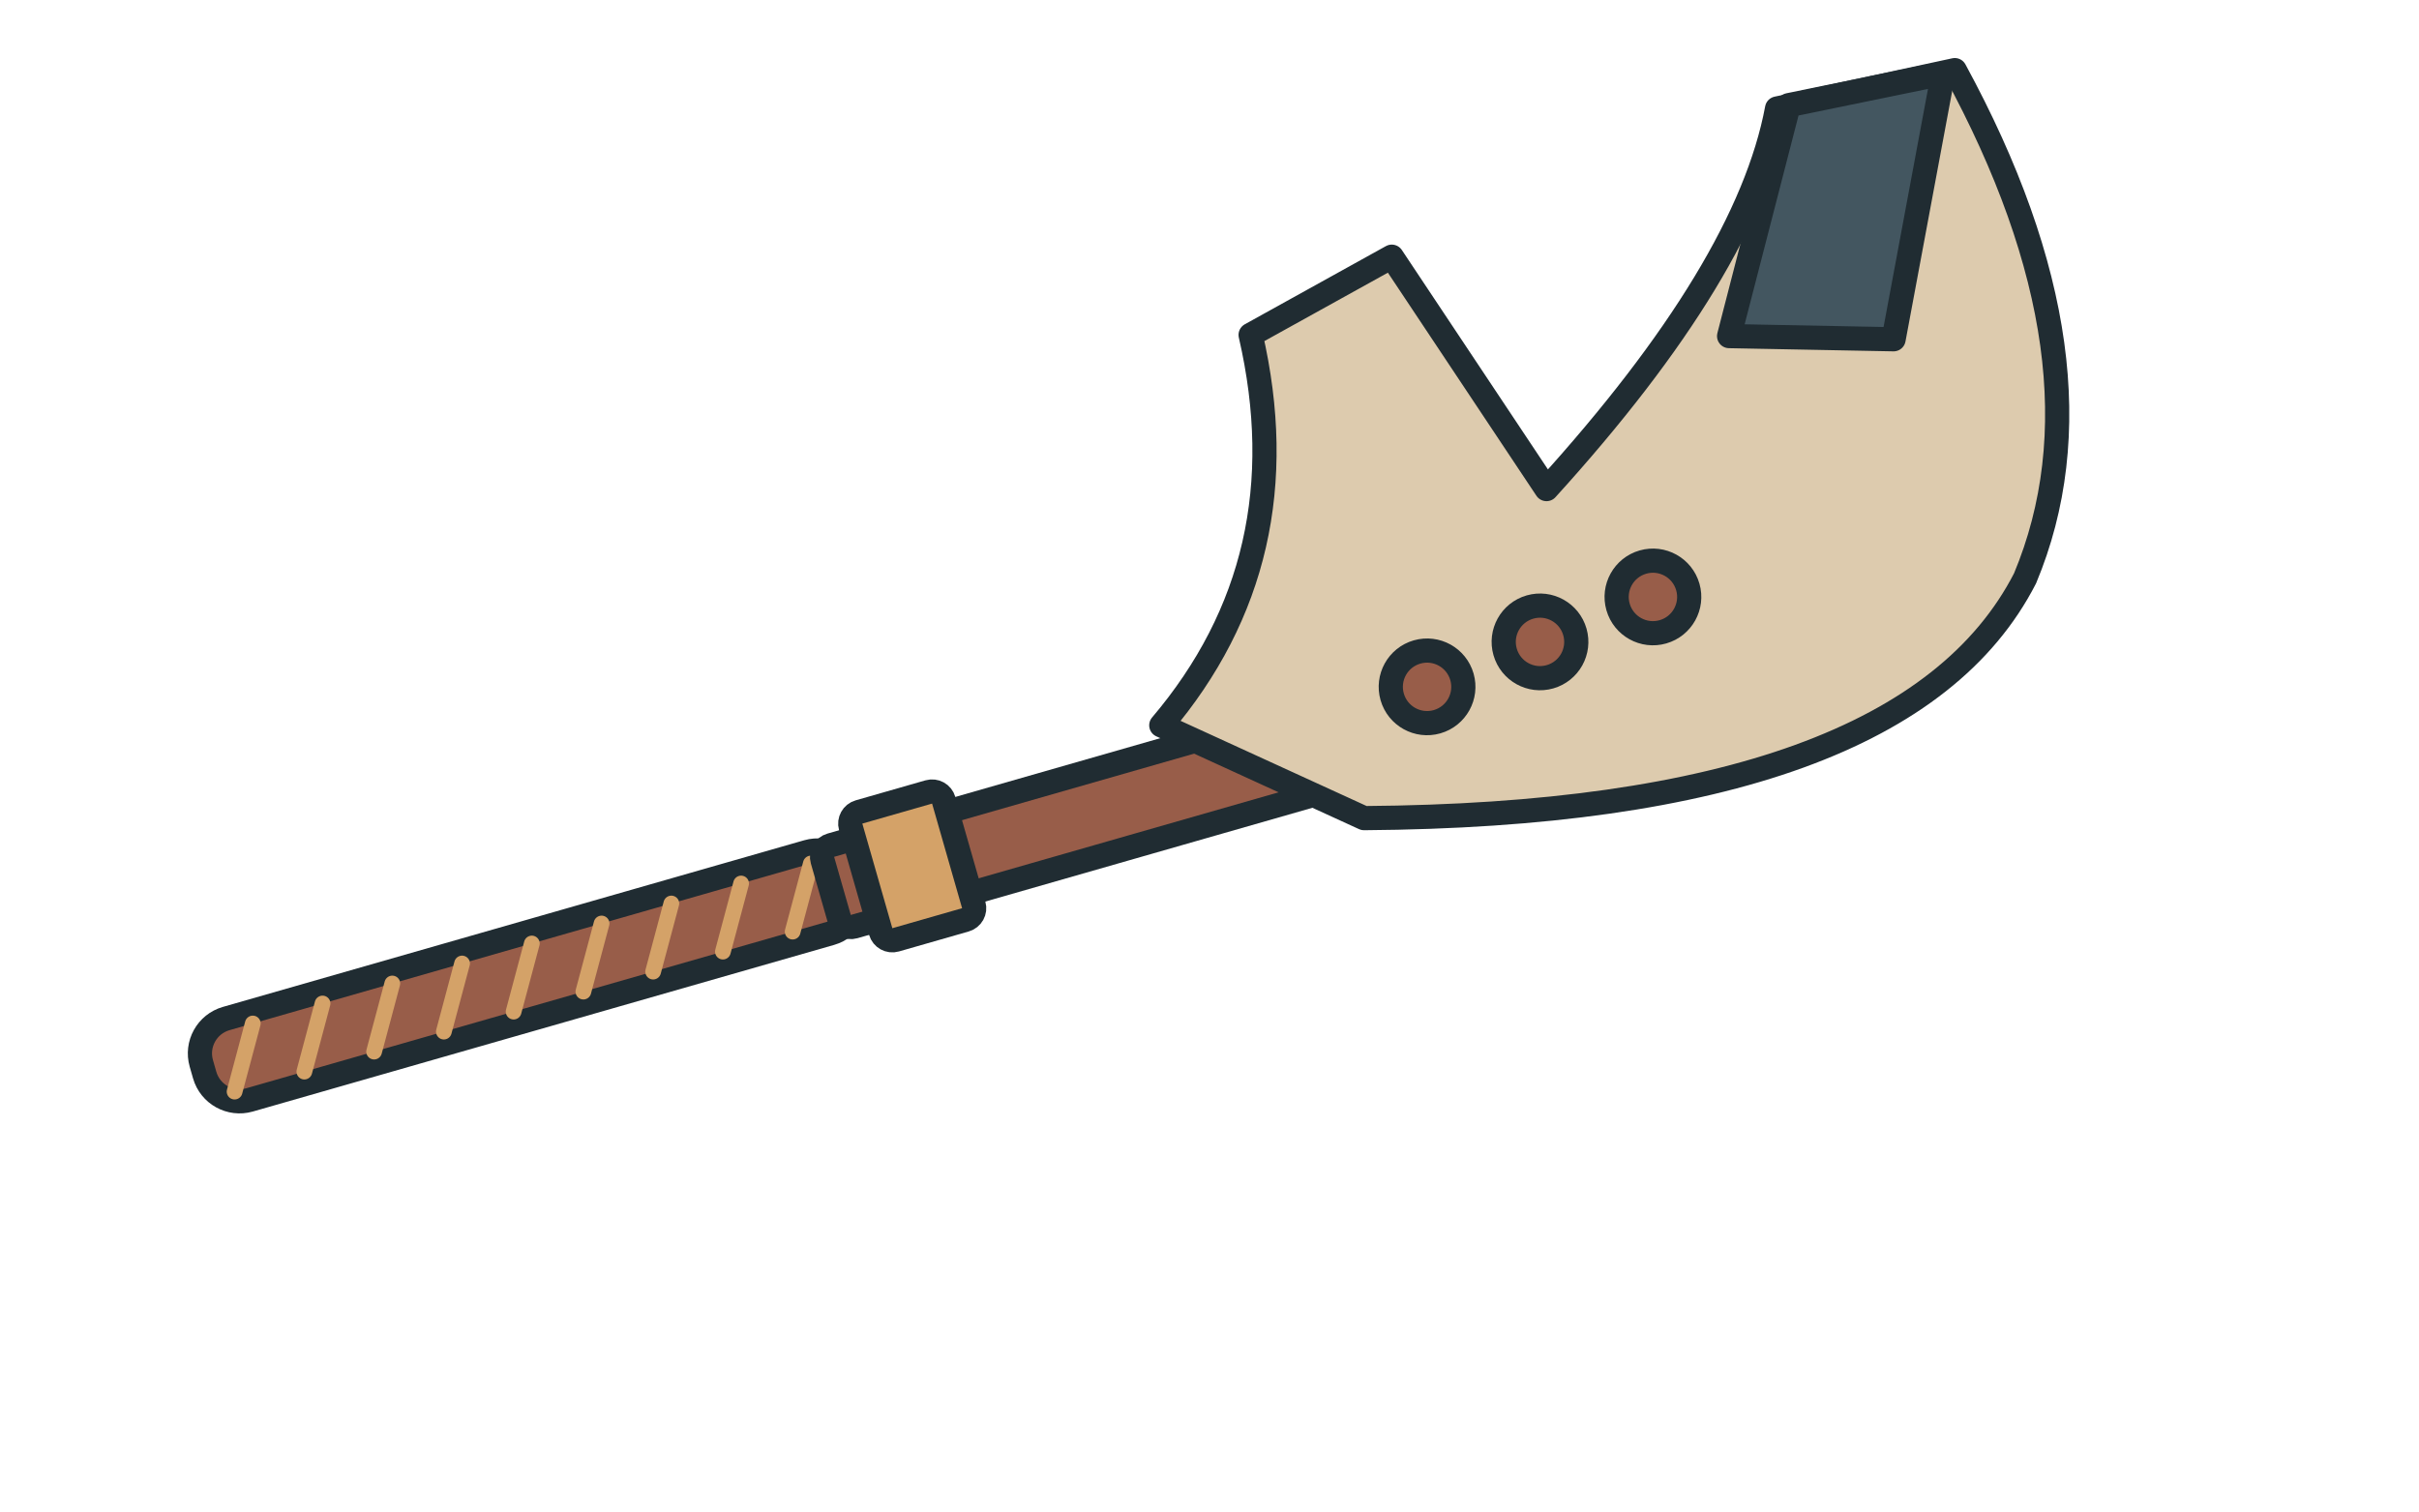
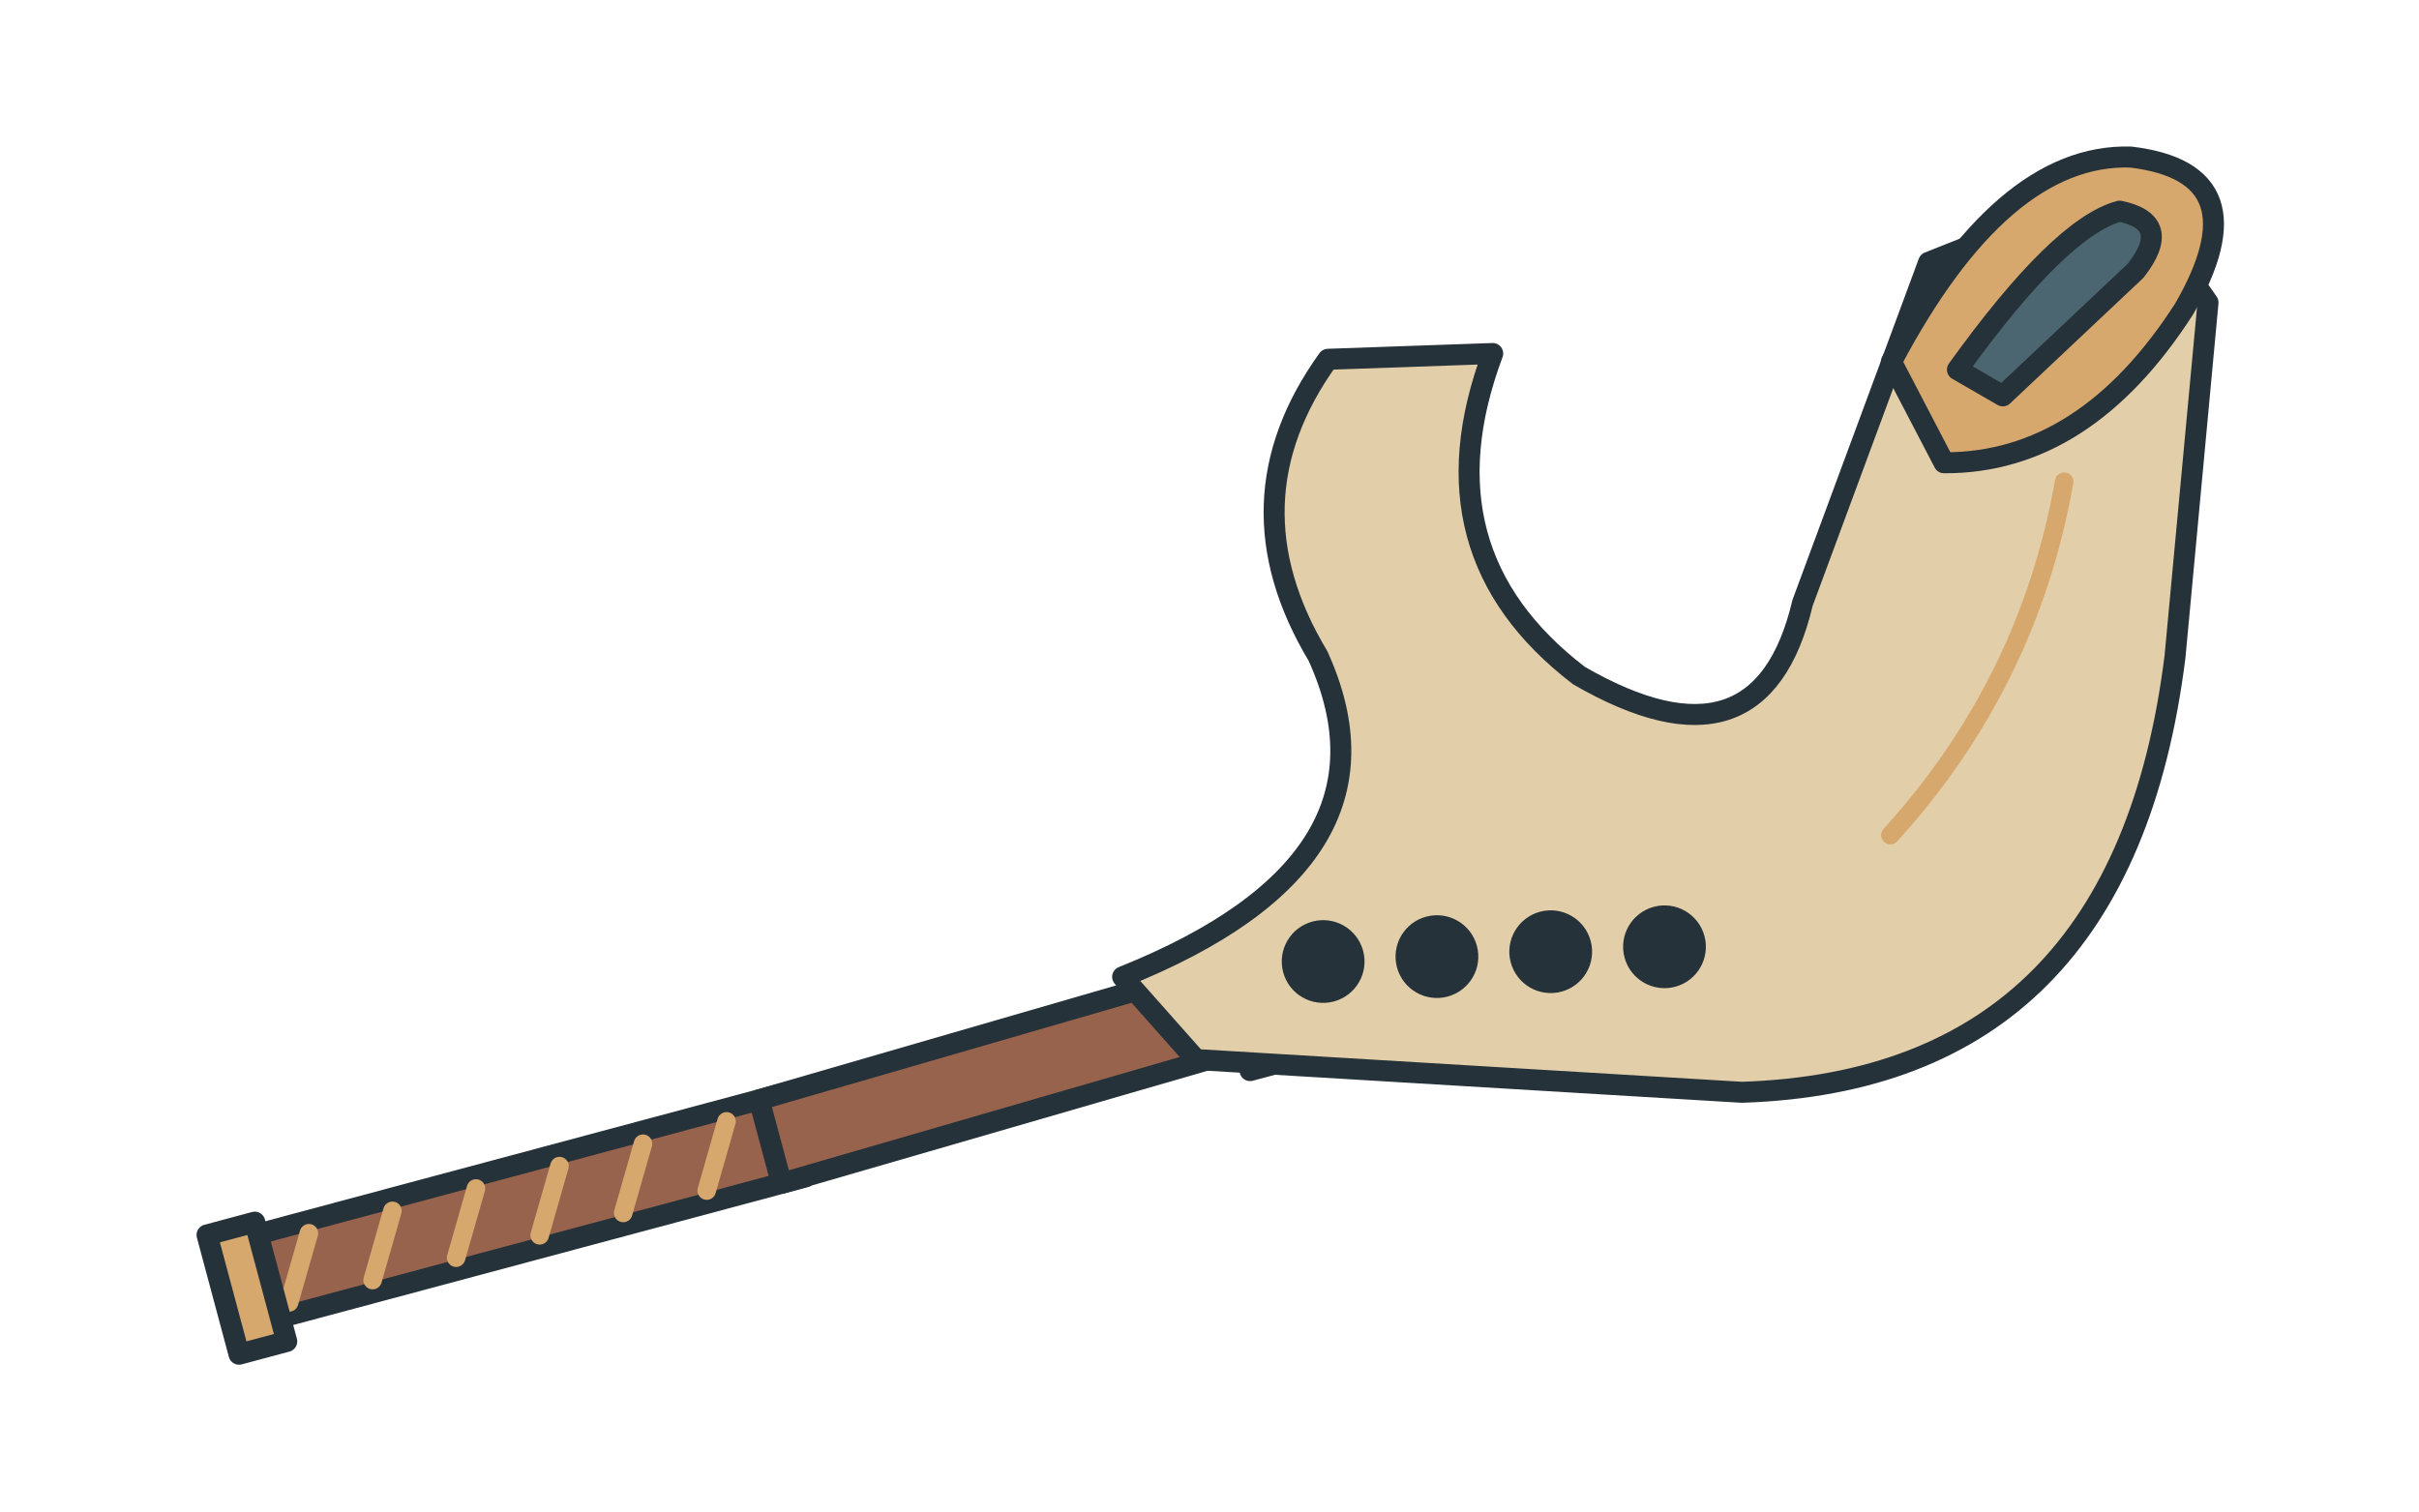
- <svg xmlns="http://www.w3.org/2000/svg" viewBox="0 0 200 125">
-   <g transform="rotate(-16 100 63)" stroke="#202c32" stroke-width="2" stroke-linejoin="round" stroke-linecap="round">
-     <rect x="13" y="61" width="56" height="7" rx="3" fill="#985d49" />
-     <path d="M18 62l-3 5" stroke="#d4a268" stroke-width="1.3" fill="none" />
-     <path d="M24 62l-3 5" stroke="#d4a268" stroke-width="1.3" fill="none" />
-     <path d="M30 62l-3 5" stroke="#d4a268" stroke-width="1.3" fill="none" />
-     <path d="M36 62l-3 5" stroke="#d4a268" stroke-width="1.3" fill="none" />
-     <path d="M42 62l-3 5" stroke="#d4a268" stroke-width="1.3" fill="none" />
-     <path d="M48 62l-3 5" stroke="#d4a268" stroke-width="1.3" fill="none" />
-     <path d="M54 62l-3 5" stroke="#d4a268" stroke-width="1.3" fill="none" />
-     <path d="M60 62l-3 5" stroke="#d4a268" stroke-width="1.3" fill="none" />
-     <path d="M66 62l-3 5" stroke="#d4a268" stroke-width="1.3" fill="none" />
-     <rect x="67" y="61" width="89" height="7" rx="1" fill="#985d49" />
-     <rect x="70" y="59" width="8" height="11" rx="1" fill="#d4a268" />
-     <rect x="131" y="59" width="8" height="11" rx="1" fill="#d4a268" />
-     <path d="M97 59q15 -10 16 -29l13 -3 7 22q21 -13 27 -25l15 1q6 27 -6 42 -15 16 -58 4Z" fill="#ddcbae" />
-     <path d="M151 41l10 -17 13 1 -10 20Z" fill="#435660" />
-     <circle cx="119" cy="62" r="3" fill="#985d49" />
-     <circle cx="129" cy="61" r="3" fill="#985d49" />
-     <circle cx="139" cy="60" r="3" fill="#985d49" />
+ <svg xmlns="http://www.w3.org/2000/svg" viewBox="-4.66 -16.44 195.82 122.39">
+   <g transform="rotate(-15 100 60)" stroke="#26323a" stroke-width="1.7" stroke-linejoin="round" stroke-linecap="round">
+     <path d="M12 61h45v7h-45Z" fill="#98634d" />
+     <path d="M17 62l-3 5" fill="none" stroke="#d7a86e" stroke-width="1.5" />
+     <path d="M24 62l-3 5" fill="none" stroke="#d7a86e" stroke-width="1.5" />
+     <path d="M31 62l-3 5" fill="none" stroke="#d7a86e" stroke-width="1.5" />
+     <path d="M38 62l-3 5" fill="none" stroke="#d7a86e" stroke-width="1.5" />
+     <path d="M45 62l-3 5" fill="none" stroke="#d7a86e" stroke-width="1.5" />
+     <path d="M52 62l-3 5" fill="none" stroke="#d7a86e" stroke-width="1.5" />
+     <path d="M9 60h4v10h-4Z" fill="#d7a86e" />
+     <path d="M55 61l98 -2 0 7 -98 2Z" fill="#98634d" />
+     <path d="M94 58h6v11h-6Z" fill="#d7a86e" />
+     <path d="M86 59q25 -3 22 -21 -4 -14 7 -23l13 3q-10 14 0 27 12 12 19 -1l17 -24 17 -2 4 11 -10 27q-13 32 -43 25l-42 -14Z" fill="#e2cfaa" />
+     <path d="M159 27q13 -14 23 -11 10 4 1 13 -11 10 -22 7Z" fill="#d7a86e" />
+     <path d="M164 29q11 -9 16 -9 4 2 0 5l-13 7Z" fill="#4c6671" />
+     <circle cx="102" cy="62" r="2.5" fill="#26323a" />
+     <circle cx="111" cy="64" r="2.5" fill="#26323a" />
+     <circle cx="120" cy="66" r="2.5" fill="#26323a" />
+     <circle cx="129" cy="68" r="2.5" fill="#26323a" />
+     <path d="M149 64q14 -9 21 -24" fill="none" stroke="#d7a86e" stroke-width="1.5" />
  </g>
</svg>
